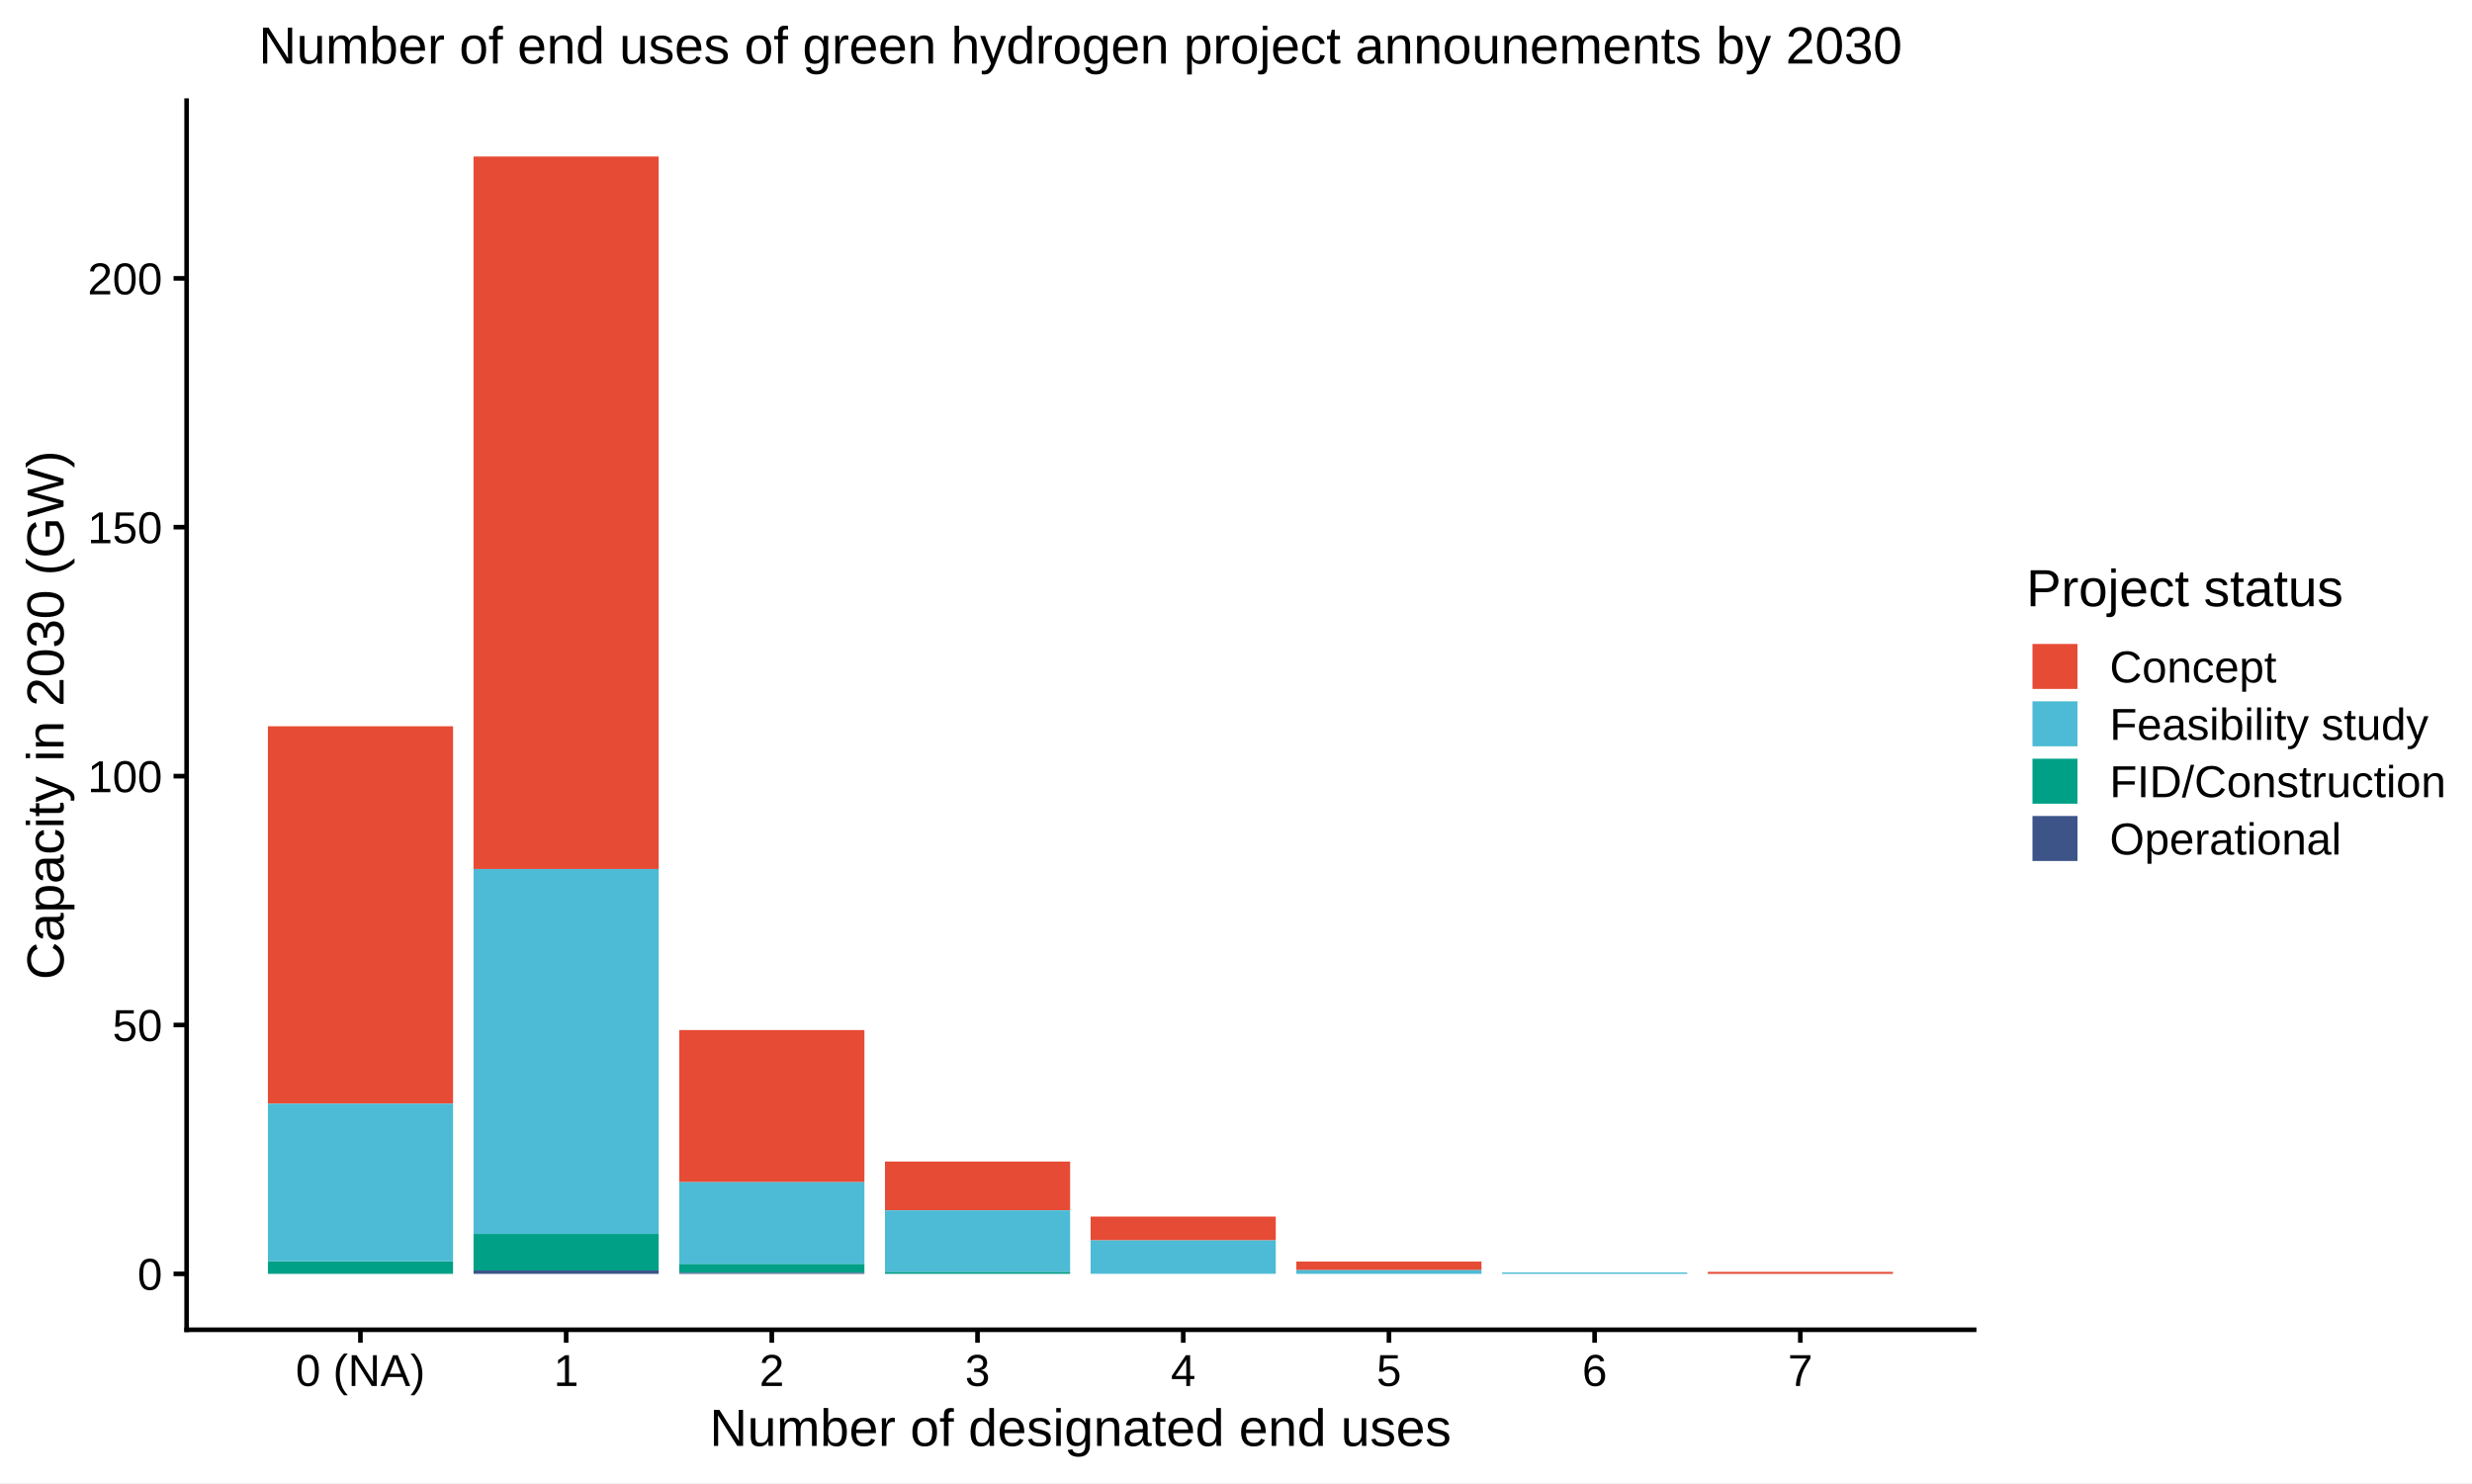
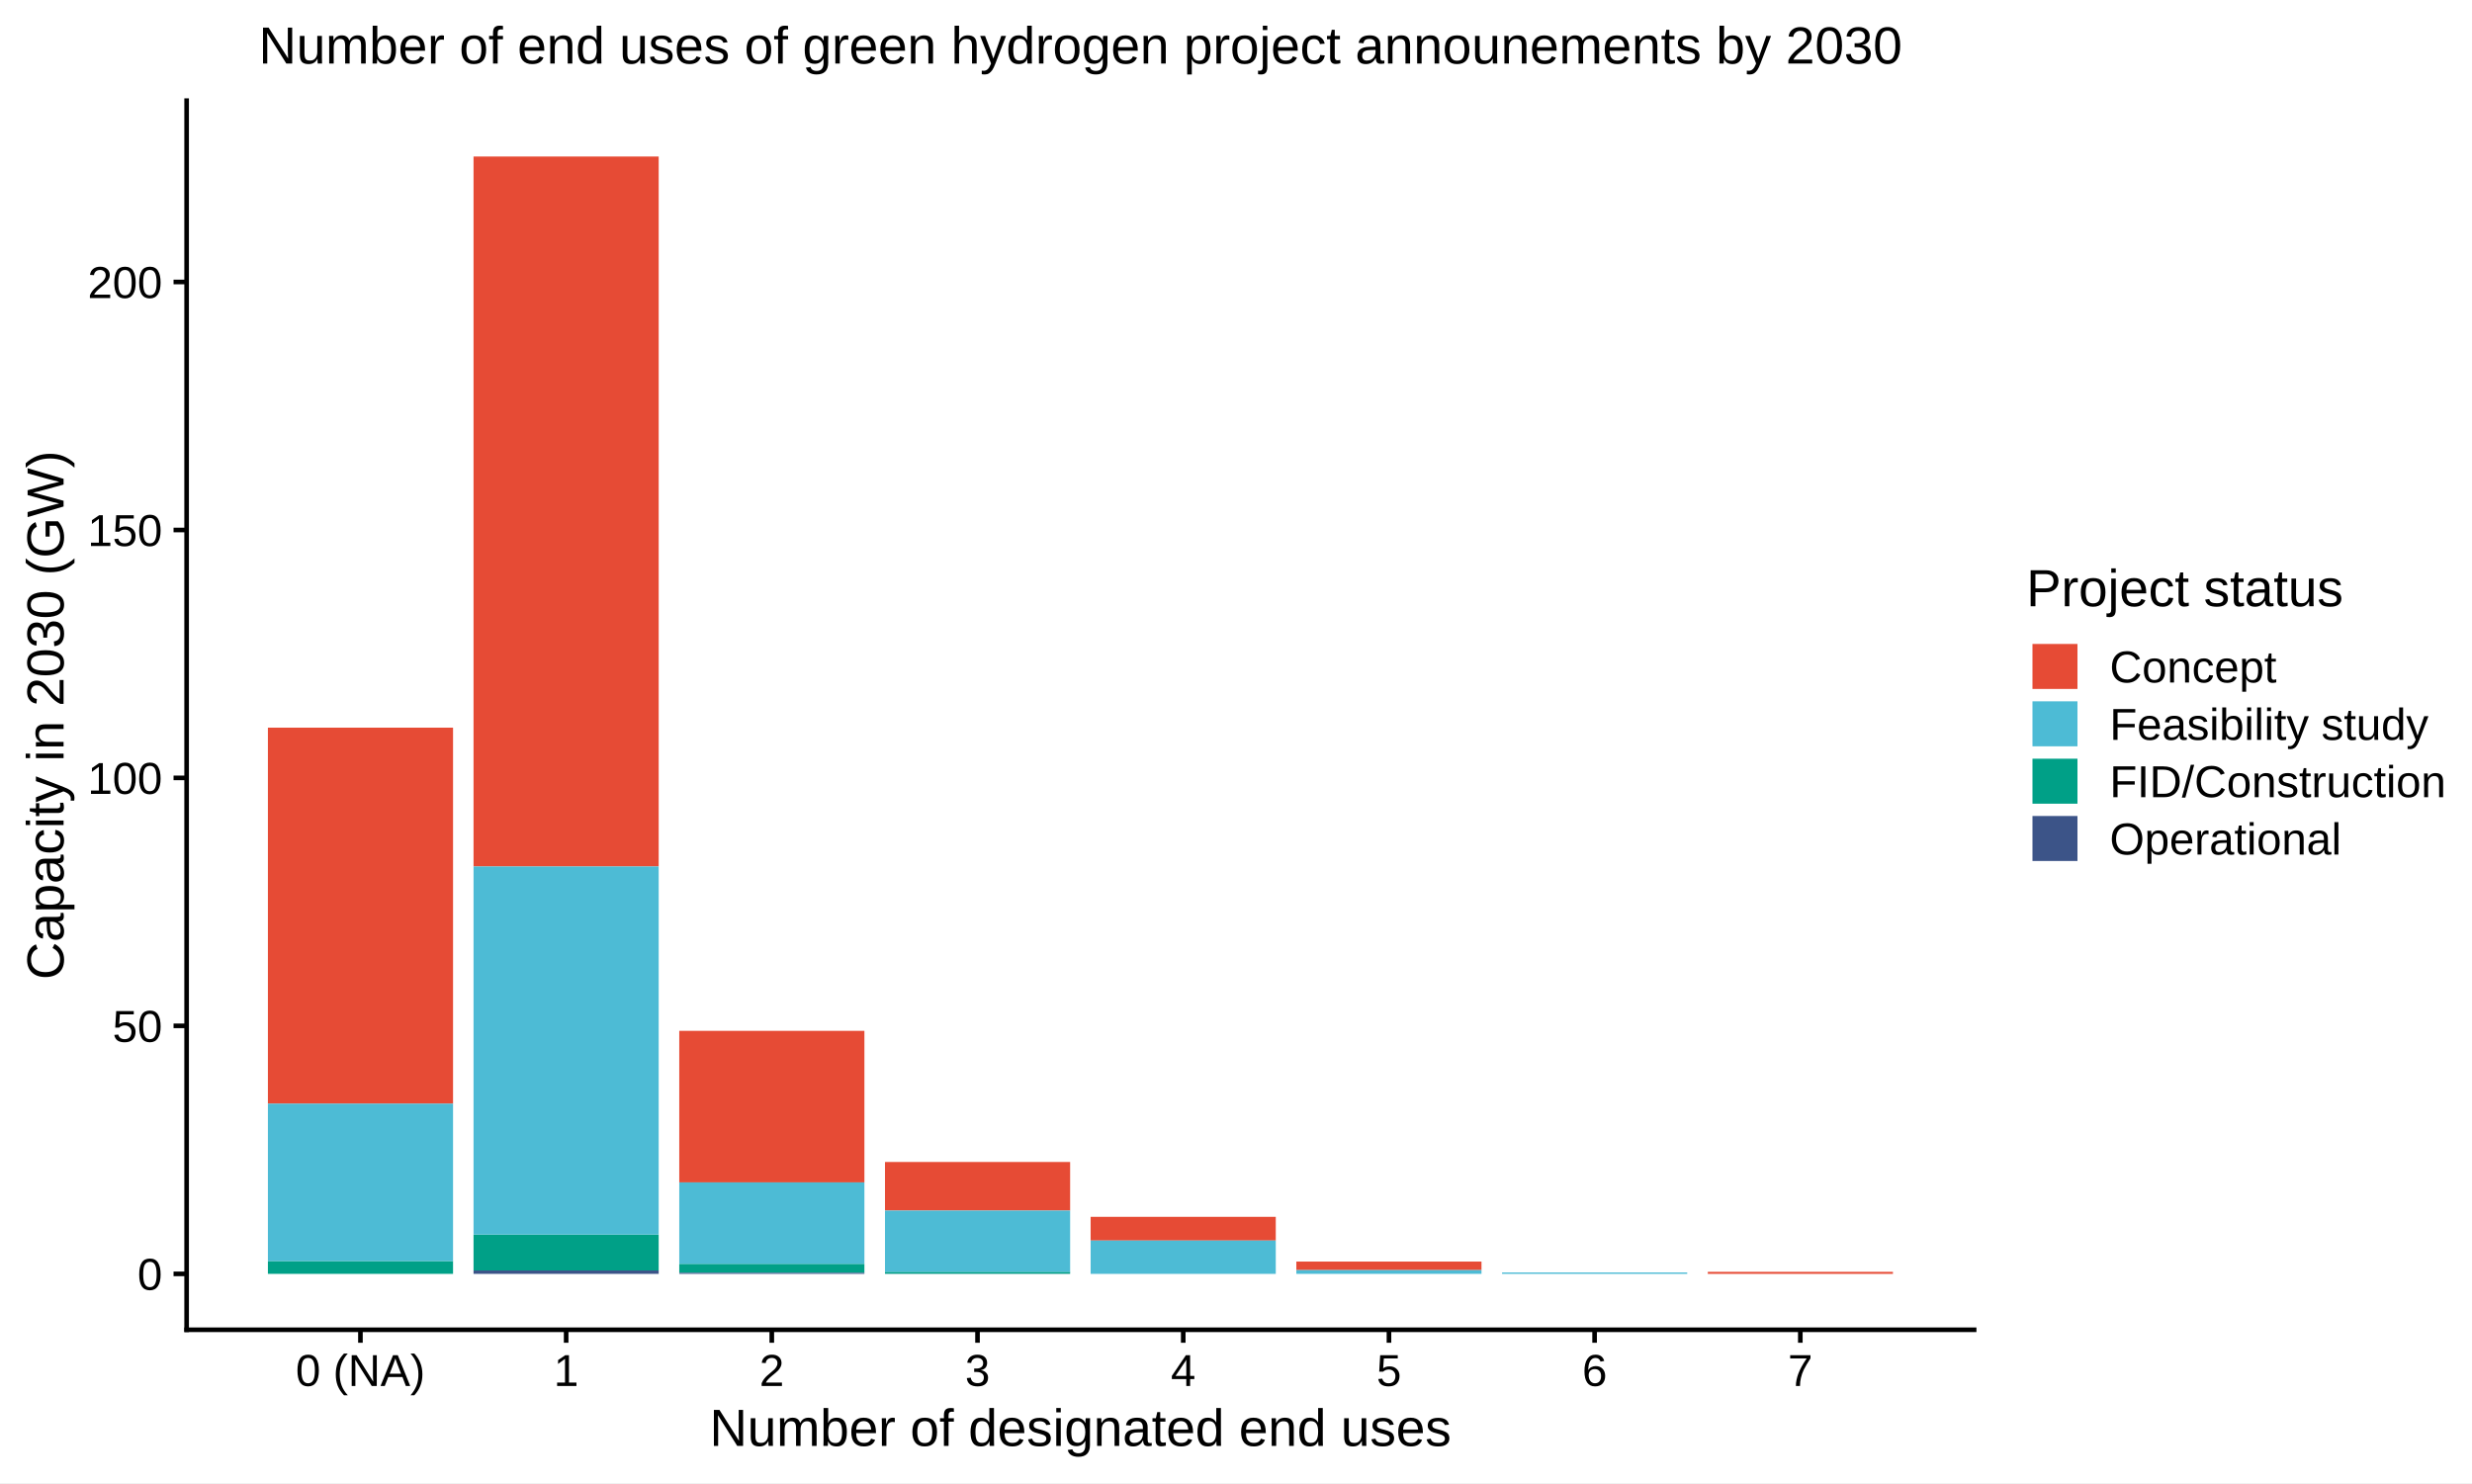
<svg xmlns="http://www.w3.org/2000/svg" class="svglite" width="283.46pt" height="170.08pt" viewBox="0 0 283.46 170.08">
  <defs>
    <style type="text/css">
    .svglite line, .svglite polyline, .svglite polygon, .svglite path, .svglite rect, .svglite circle {
      fill: none;
      stroke: #000000;
      stroke-linecap: round;
      stroke-linejoin: round;
      stroke-miterlimit: 10.00;
    }
    .svglite text {
      white-space: pre;
    }
  </style>
  </defs>
  <rect width="100%" height="100%" style="stroke: none; fill: #FFFFFF;" />
  <defs>
    <clipPath id="cpMC4wMHwyODMuNDZ8MC4wMHwxNzAuMDg=">
      <rect x="0.00" y="0.00" width="283.46" height="170.08" />
    </clipPath>
  </defs>
  <g clip-path="url(#cpMC4wMHwyODMuNDZ8MC4wMHwxNzAuMDg=)">
</g>
  <defs>
    <clipPath id="cpMjEuNDB8MjI2LjM3fDExLjU0fDE1Mi41MA==">
      <rect x="21.40" y="11.54" width="204.97" height="140.95" />
    </clipPath>
  </defs>
  <g clip-path="url(#cpMjEuNDB8MjI2LjM3fDExLjU0fDE1Mi41MA==)">
-     <rect x="30.72" y="83.29" width="21.23" height="43.28" style="stroke-width: 1.07; stroke: none; stroke-linecap: butt; stroke-linejoin: miter; fill: #E64B35;" />
-     <rect x="30.72" y="144.63" width="21.23" height="1.46" style="stroke-width: 1.07; stroke: none; stroke-linecap: butt; stroke-linejoin: miter; fill: #00A087;" />
-     <rect x="30.72" y="126.57" width="21.23" height="18.06" style="stroke-width: 1.07; stroke: none; stroke-linecap: butt; stroke-linejoin: miter; fill: #4DBBD5;" />
-     <rect x="54.30" y="17.95" width="21.23" height="81.71" style="stroke-width: 1.07; stroke: none; stroke-linecap: butt; stroke-linejoin: miter; fill: #E64B35;" />
-     <rect x="54.30" y="141.51" width="21.23" height="4.19" style="stroke-width: 1.07; stroke: none; stroke-linecap: butt; stroke-linejoin: miter; fill: #00A087;" />
-     <rect x="54.30" y="99.66" width="21.23" height="41.84" style="stroke-width: 1.07; stroke: none; stroke-linecap: butt; stroke-linejoin: miter; fill: #4DBBD5;" />
+     <rect x="30.72" y="83.45" width="21.23" height="43.12" style="stroke-width: 1.07; stroke: none; stroke-linecap: butt; stroke-linejoin: miter; fill: #E64B35;" />
+     <rect x="30.72" y="144.62" width="21.23" height="1.47" style="stroke-width: 1.07; stroke: none; stroke-linecap: butt; stroke-linejoin: miter; fill: #00A087;" />
+     <rect x="30.72" y="126.57" width="21.23" height="18.05" style="stroke-width: 1.07; stroke: none; stroke-linecap: butt; stroke-linejoin: miter; fill: #4DBBD5;" />
+     <rect x="54.30" y="17.95" width="21.23" height="81.42" style="stroke-width: 1.07; stroke: none; stroke-linecap: butt; stroke-linejoin: miter; fill: #E64B35;" />
+     <rect x="54.30" y="141.58" width="21.23" height="4.12" style="stroke-width: 1.07; stroke: none; stroke-linecap: butt; stroke-linejoin: miter; fill: #00A087;" />
+     <rect x="54.30" y="99.37" width="21.23" height="42.21" style="stroke-width: 1.07; stroke: none; stroke-linecap: butt; stroke-linejoin: miter; fill: #4DBBD5;" />
    <rect x="54.30" y="145.70" width="21.23" height="0.39" style="stroke-width: 1.07; stroke: none; stroke-linecap: butt; stroke-linejoin: miter; fill: #3C5488;" />
-     <rect x="77.89" y="118.13" width="21.23" height="17.44" style="stroke-width: 1.07; stroke: none; stroke-linecap: butt; stroke-linejoin: miter; fill: #E64B35;" />
+     <rect x="77.89" y="118.22" width="21.23" height="17.38" style="stroke-width: 1.07; stroke: none; stroke-linecap: butt; stroke-linejoin: miter; fill: #E64B35;" />
    <rect x="77.89" y="144.94" width="21.23" height="1.03" style="stroke-width: 1.07; stroke: none; stroke-linecap: butt; stroke-linejoin: miter; fill: #00A087;" />
-     <rect x="77.89" y="135.57" width="21.23" height="9.37" style="stroke-width: 1.07; stroke: none; stroke-linecap: butt; stroke-linejoin: miter; fill: #4DBBD5;" />
+     <rect x="77.89" y="135.60" width="21.23" height="9.34" style="stroke-width: 1.07; stroke: none; stroke-linecap: butt; stroke-linejoin: miter; fill: #4DBBD5;" />
    <rect x="77.89" y="145.97" width="21.23" height="0.12" style="stroke-width: 1.07; stroke: none; stroke-linecap: butt; stroke-linejoin: miter; fill: #3C5488;" />
-     <rect x="101.48" y="133.21" width="21.23" height="5.59" style="stroke-width: 1.07; stroke: none; stroke-linecap: butt; stroke-linejoin: miter; fill: #E64B35;" />
+     <rect x="101.48" y="133.26" width="21.23" height="5.57" style="stroke-width: 1.07; stroke: none; stroke-linecap: butt; stroke-linejoin: miter; fill: #E64B35;" />
    <rect x="101.48" y="145.85" width="21.23" height="0.23" style="stroke-width: 1.07; stroke: none; stroke-linecap: butt; stroke-linejoin: miter; fill: #00A087;" />
-     <rect x="101.48" y="138.80" width="21.23" height="7.05" style="stroke-width: 1.07; stroke: none; stroke-linecap: butt; stroke-linejoin: miter; fill: #4DBBD5;" />
+     <rect x="101.48" y="138.83" width="21.23" height="7.03" style="stroke-width: 1.07; stroke: none; stroke-linecap: butt; stroke-linejoin: miter; fill: #4DBBD5;" />
    <rect x="101.48" y="146.08" width="21.23" height="0.01" style="stroke-width: 1.07; stroke: none; stroke-linecap: butt; stroke-linejoin: miter; fill: #3C5488;" />
-     <rect x="125.06" y="139.52" width="21.23" height="2.73" style="stroke-width: 1.07; stroke: none; stroke-linecap: butt; stroke-linejoin: miter; fill: #E64B35;" />
-     <rect x="125.06" y="142.25" width="21.23" height="3.83" style="stroke-width: 1.07; stroke: none; stroke-linecap: butt; stroke-linejoin: miter; fill: #4DBBD5;" />
+     <rect x="125.06" y="139.55" width="21.23" height="2.72" style="stroke-width: 1.07; stroke: none; stroke-linecap: butt; stroke-linejoin: miter; fill: #E64B35;" />
+     <rect x="125.06" y="142.27" width="21.23" height="3.82" style="stroke-width: 1.07; stroke: none; stroke-linecap: butt; stroke-linejoin: miter; fill: #4DBBD5;" />
    <rect x="125.06" y="146.09" width="21.23" height="0.002" style="stroke-width: 1.07; stroke: none; stroke-linecap: butt; stroke-linejoin: miter; fill: #3C5488;" />
    <rect x="148.65" y="144.68" width="21.23" height="0.98" style="stroke-width: 1.07; stroke: none; stroke-linecap: butt; stroke-linejoin: miter; fill: #E64B35;" />
    <rect x="148.65" y="145.66" width="21.23" height="0.43" style="stroke-width: 1.07; stroke: none; stroke-linecap: butt; stroke-linejoin: miter; fill: #4DBBD5;" />
    <rect x="148.65" y="146.09" width="21.23" height="0" style="stroke-width: 1.07; stroke: none; stroke-linecap: butt; stroke-linejoin: miter; fill: #3C5488;" />
    <rect x="172.24" y="145.93" width="21.23" height="0.16" style="stroke-width: 1.07; stroke: none; stroke-linecap: butt; stroke-linejoin: miter; fill: #4DBBD5;" />
    <rect x="195.83" y="145.86" width="21.23" height="0.23" style="stroke-width: 1.07; stroke: none; stroke-linecap: butt; stroke-linejoin: miter; fill: #E64B35;" />
  </g>
  <g clip-path="url(#cpMC4wMHwyODMuNDZ8MC4wMHwxNzAuMDg=)">
    <polyline points="21.40,152.50 21.40,11.54 " style="stroke-width: 0.53; stroke-linecap: square;" />
    <text x="18.62" y="147.93" text-anchor="end" style="font-size: 5.14px; font-family: &quot;Arial&quot;;" textLength="2.86px" lengthAdjust="spacingAndGlyphs">0</text>
-     <text x="18.62" y="119.39" text-anchor="end" style="font-size: 5.14px; font-family: &quot;Arial&quot;;" textLength="5.72px" lengthAdjust="spacingAndGlyphs">50</text>
-     <text x="18.62" y="90.85" text-anchor="end" style="font-size: 5.14px; font-family: &quot;Arial&quot;;" textLength="8.58px" lengthAdjust="spacingAndGlyphs">100</text>
-     <text x="18.62" y="62.30" text-anchor="end" style="font-size: 5.14px; font-family: &quot;Arial&quot;;" textLength="8.58px" lengthAdjust="spacingAndGlyphs">150</text>
-     <text x="18.62" y="33.76" text-anchor="end" style="font-size: 5.14px; font-family: &quot;Arial&quot;;" textLength="8.58px" lengthAdjust="spacingAndGlyphs">200</text>
+     <text x="18.62" y="119.49" text-anchor="end" style="font-size: 5.14px; font-family: &quot;Arial&quot;;" textLength="5.72px" lengthAdjust="spacingAndGlyphs">50</text>
+     <text x="18.62" y="91.05" text-anchor="end" style="font-size: 5.14px; font-family: &quot;Arial&quot;;" textLength="8.58px" lengthAdjust="spacingAndGlyphs">100</text>
+     <text x="18.62" y="62.62" text-anchor="end" style="font-size: 5.14px; font-family: &quot;Arial&quot;;" textLength="8.58px" lengthAdjust="spacingAndGlyphs">150</text>
+     <text x="18.62" y="34.18" text-anchor="end" style="font-size: 5.14px; font-family: &quot;Arial&quot;;" textLength="8.58px" lengthAdjust="spacingAndGlyphs">200</text>
    <polyline points="19.90,146.09 21.40,146.09 " style="stroke-width: 0.53; stroke-linecap: butt;" />
-     <polyline points="19.90,117.55 21.40,117.55 " style="stroke-width: 0.53; stroke-linecap: butt;" />
-     <polyline points="19.90,89.01 21.40,89.01 " style="stroke-width: 0.53; stroke-linecap: butt;" />
-     <polyline points="19.90,60.46 21.40,60.46 " style="stroke-width: 0.53; stroke-linecap: butt;" />
-     <polyline points="19.90,31.92 21.40,31.92 " style="stroke-width: 0.53; stroke-linecap: butt;" />
+     <polyline points="19.90,117.65 21.40,117.65 " style="stroke-width: 0.53; stroke-linecap: butt;" />
+     <polyline points="19.90,89.21 21.40,89.21 " style="stroke-width: 0.53; stroke-linecap: butt;" />
+     <polyline points="19.90,60.78 21.40,60.78 " style="stroke-width: 0.53; stroke-linecap: butt;" />
+     <polyline points="19.90,32.34 21.40,32.34 " style="stroke-width: 0.53; stroke-linecap: butt;" />
    <polyline points="21.40,152.50 226.37,152.50 " style="stroke-width: 0.53; stroke-linecap: square;" />
    <polyline points="41.33,153.99 41.33,152.50 " style="stroke-width: 0.53; stroke-linecap: butt;" />
    <polyline points="64.92,153.99 64.92,152.50 " style="stroke-width: 0.53; stroke-linecap: butt;" />
    <polyline points="88.50,153.99 88.50,152.50 " style="stroke-width: 0.53; stroke-linecap: butt;" />
    <polyline points="112.09,153.99 112.09,152.50 " style="stroke-width: 0.53; stroke-linecap: butt;" />
    <polyline points="135.68,153.99 135.68,152.50 " style="stroke-width: 0.53; stroke-linecap: butt;" />
    <polyline points="159.27,153.99 159.27,152.50 " style="stroke-width: 0.53; stroke-linecap: butt;" />
    <polyline points="182.85,153.99 182.85,152.50 " style="stroke-width: 0.53; stroke-linecap: butt;" />
    <polyline points="206.44,153.99 206.44,152.50 " style="stroke-width: 0.53; stroke-linecap: butt;" />
    <text x="41.33" y="158.95" text-anchor="middle" style="font-size: 5.14px; font-family: &quot;Arial&quot;;" textLength="14.85px" lengthAdjust="spacingAndGlyphs">0 (NA)</text>
    <text x="64.92" y="158.95" text-anchor="middle" style="font-size: 5.14px; font-family: &quot;Arial&quot;;" textLength="2.86px" lengthAdjust="spacingAndGlyphs">1</text>
    <text x="88.50" y="158.95" text-anchor="middle" style="font-size: 5.14px; font-family: &quot;Arial&quot;;" textLength="2.86px" lengthAdjust="spacingAndGlyphs">2</text>
    <text x="112.09" y="158.95" text-anchor="middle" style="font-size: 5.14px; font-family: &quot;Arial&quot;;" textLength="2.86px" lengthAdjust="spacingAndGlyphs">3</text>
    <text x="135.68" y="158.95" text-anchor="middle" style="font-size: 5.14px; font-family: &quot;Arial&quot;;" textLength="2.86px" lengthAdjust="spacingAndGlyphs">4</text>
    <text x="159.27" y="158.95" text-anchor="middle" style="font-size: 5.14px; font-family: &quot;Arial&quot;;" textLength="2.86px" lengthAdjust="spacingAndGlyphs">5</text>
    <text x="182.85" y="158.95" text-anchor="middle" style="font-size: 5.14px; font-family: &quot;Arial&quot;;" textLength="2.86px" lengthAdjust="spacingAndGlyphs">6</text>
    <text x="206.44" y="158.95" text-anchor="middle" style="font-size: 5.14px; font-family: &quot;Arial&quot;;" textLength="2.86px" lengthAdjust="spacingAndGlyphs">7</text>
    <text x="123.89" y="165.82" text-anchor="middle" style="font-size: 6.00px; font-family: &quot;Arial&quot;;" textLength="84.98px" lengthAdjust="spacingAndGlyphs">Number of designated end uses</text>
    <text transform="translate(7.29,82.02) rotate(-90)" text-anchor="middle" style="font-size: 6.00px; font-family: &quot;Arial&quot;;" textLength="60.64px" lengthAdjust="spacingAndGlyphs">Capacity in 2030 (GW)</text>
    <text x="232.35" y="69.52" style="font-size: 6.00px; font-family: &quot;Arial&quot;;" textLength="36.32px" lengthAdjust="spacingAndGlyphs">Project status</text>
    <rect x="233.06" y="73.85" width="5.16" height="5.16" style="stroke-width: 1.07; stroke: none; stroke-linecap: butt; stroke-linejoin: miter; fill: #E64B35;" />
    <rect x="233.06" y="80.43" width="5.16" height="5.16" style="stroke-width: 1.07; stroke: none; stroke-linecap: butt; stroke-linejoin: miter; fill: #4DBBD5;" />
    <rect x="233.06" y="87.01" width="5.16" height="5.16" style="stroke-width: 1.07; stroke: none; stroke-linecap: butt; stroke-linejoin: miter; fill: #00A087;" />
    <rect x="233.06" y="93.58" width="5.16" height="5.16" style="stroke-width: 1.07; stroke: none; stroke-linecap: butt; stroke-linejoin: miter; fill: #3C5488;" />
    <text x="241.91" y="78.27" style="font-size: 5.14px; font-family: &quot;Arial&quot;;" textLength="19.14px" lengthAdjust="spacingAndGlyphs">Concept</text>
    <text x="241.91" y="84.85" style="font-size: 5.14px; font-family: &quot;Arial&quot;;" textLength="36.57px" lengthAdjust="spacingAndGlyphs">Feasibility study</text>
    <text x="241.91" y="91.42" style="font-size: 5.14px; font-family: &quot;Arial&quot;;" textLength="38.56px" lengthAdjust="spacingAndGlyphs">FID/Construction</text>
    <text x="241.91" y="98.00" style="font-size: 5.14px; font-family: &quot;Arial&quot;;" textLength="26.58px" lengthAdjust="spacingAndGlyphs">Operational</text>
    <text x="123.89" y="7.29" text-anchor="middle" style="font-size: 6.00px; font-family: &quot;Arial&quot;;" textLength="188.28px" lengthAdjust="spacingAndGlyphs">Number of end uses of green hydrogen project announements by 2030</text>
  </g>
</svg>
